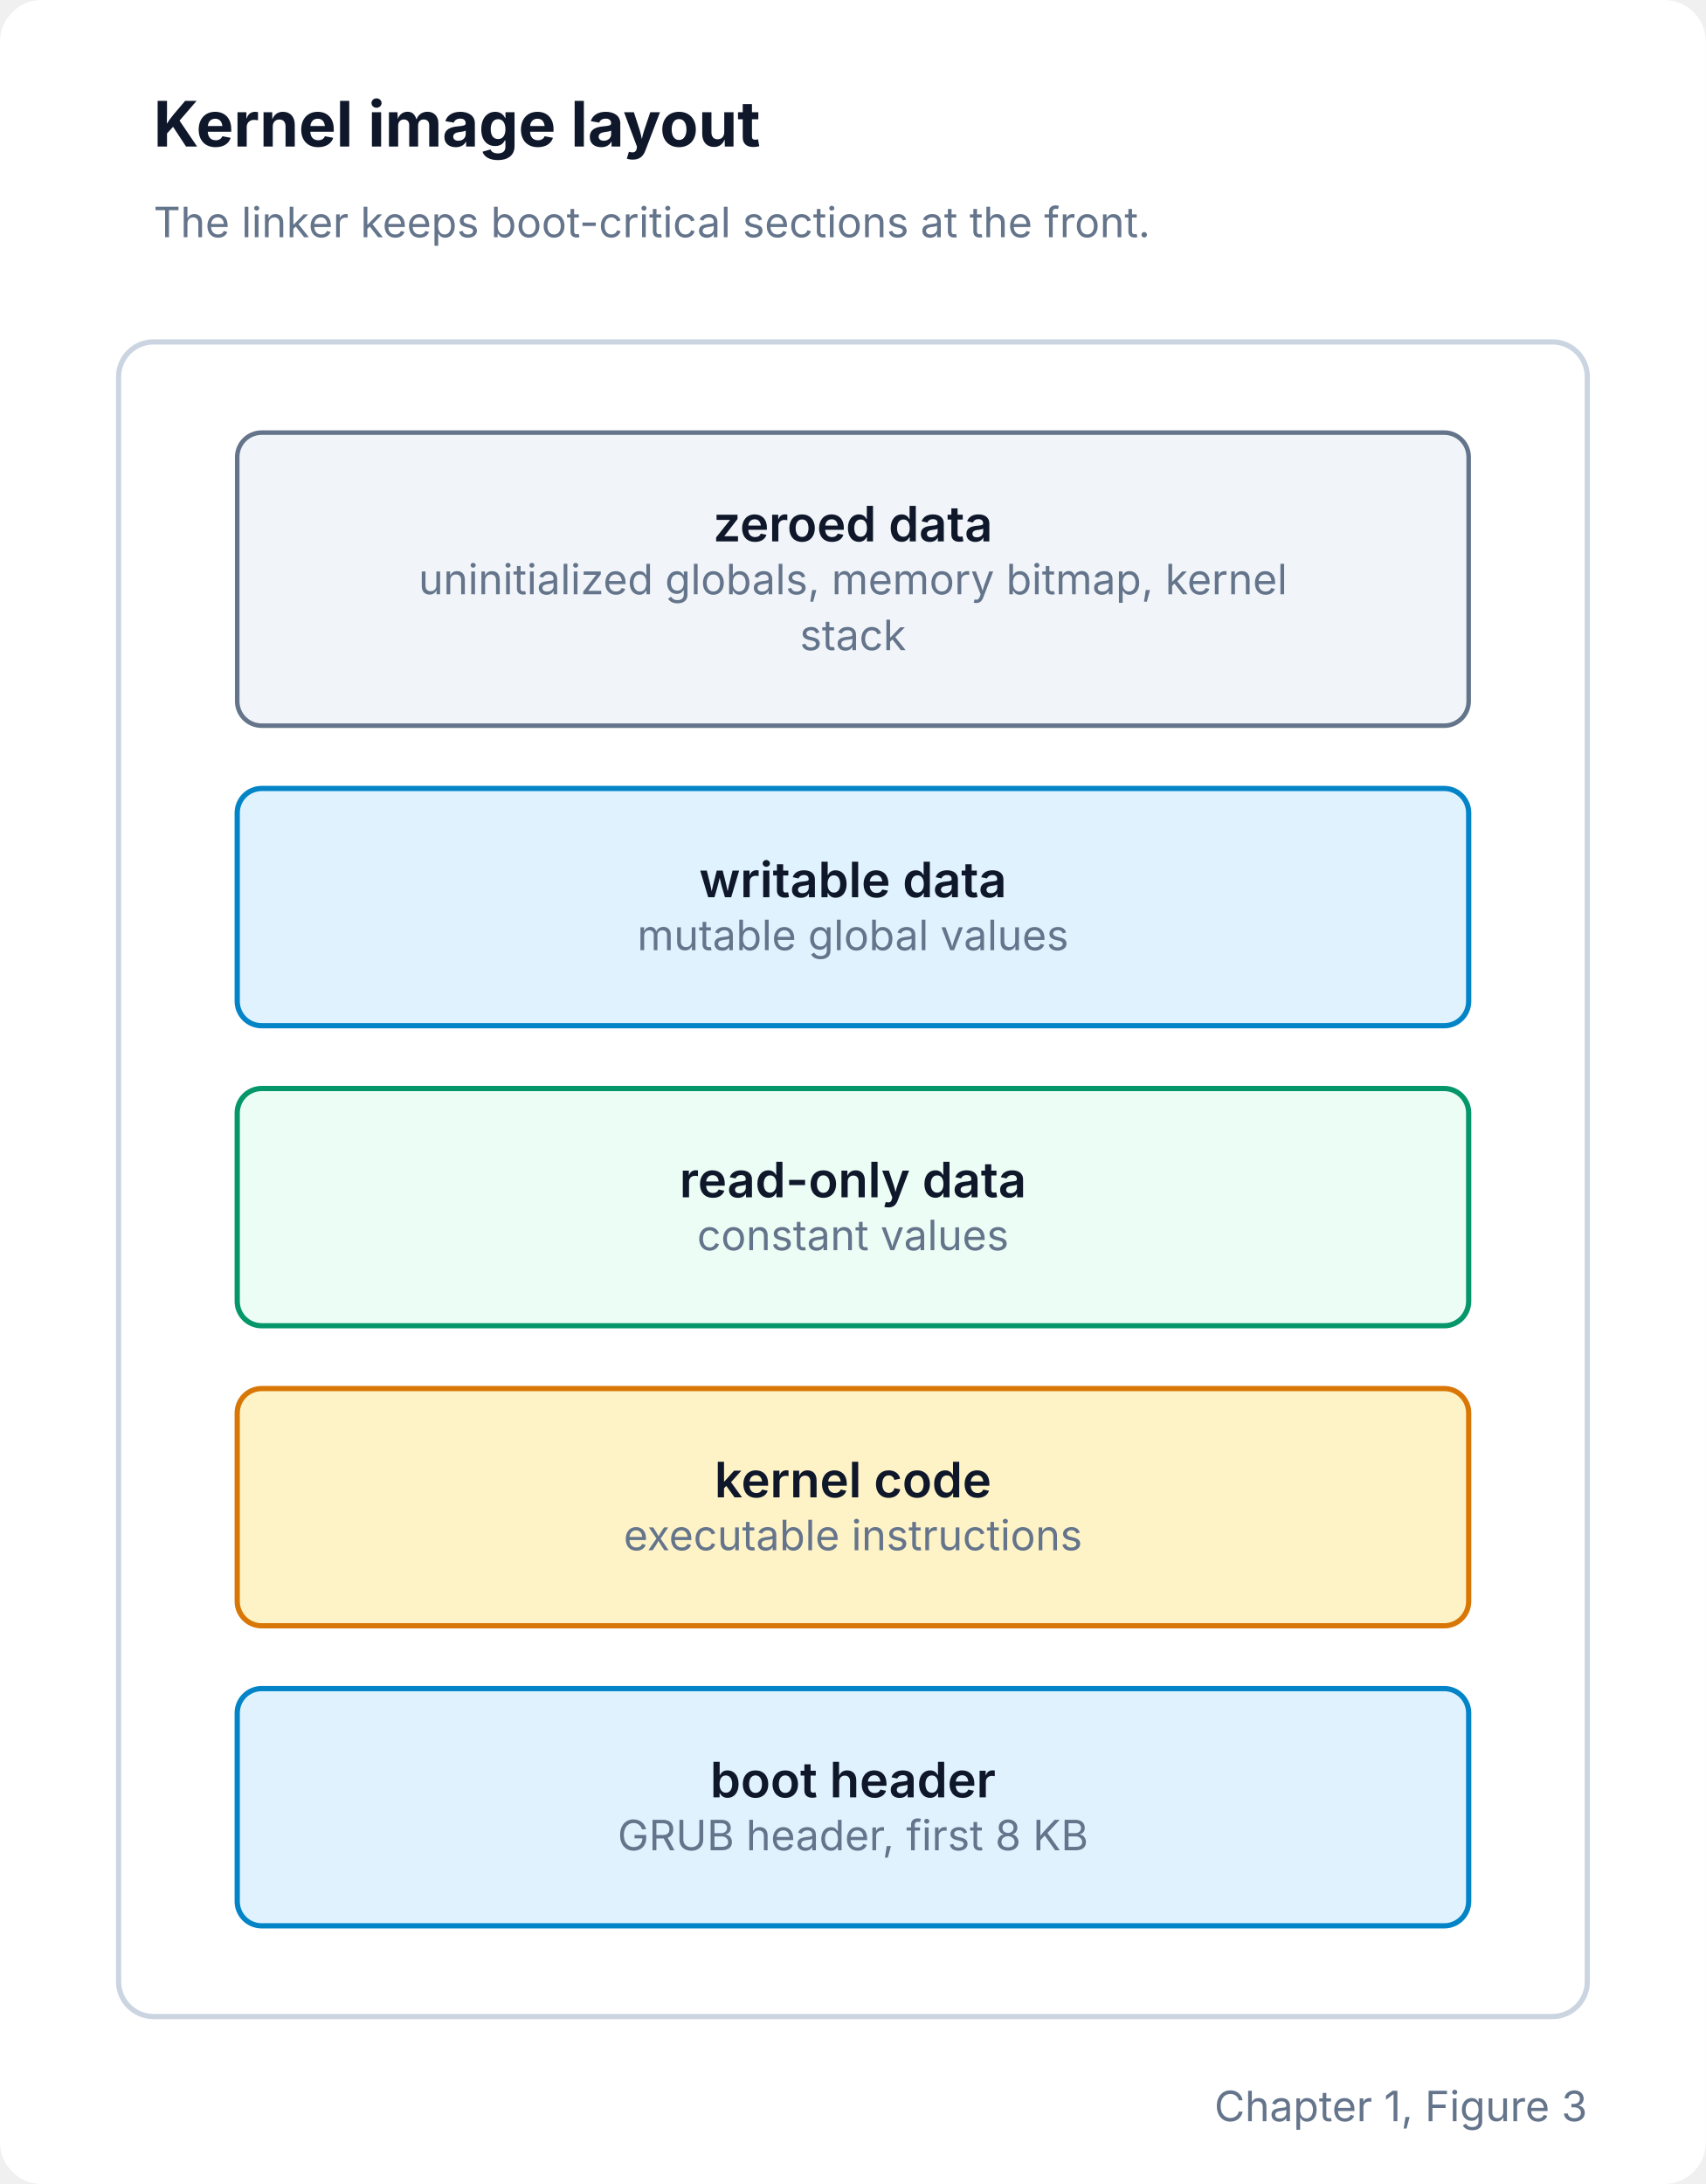
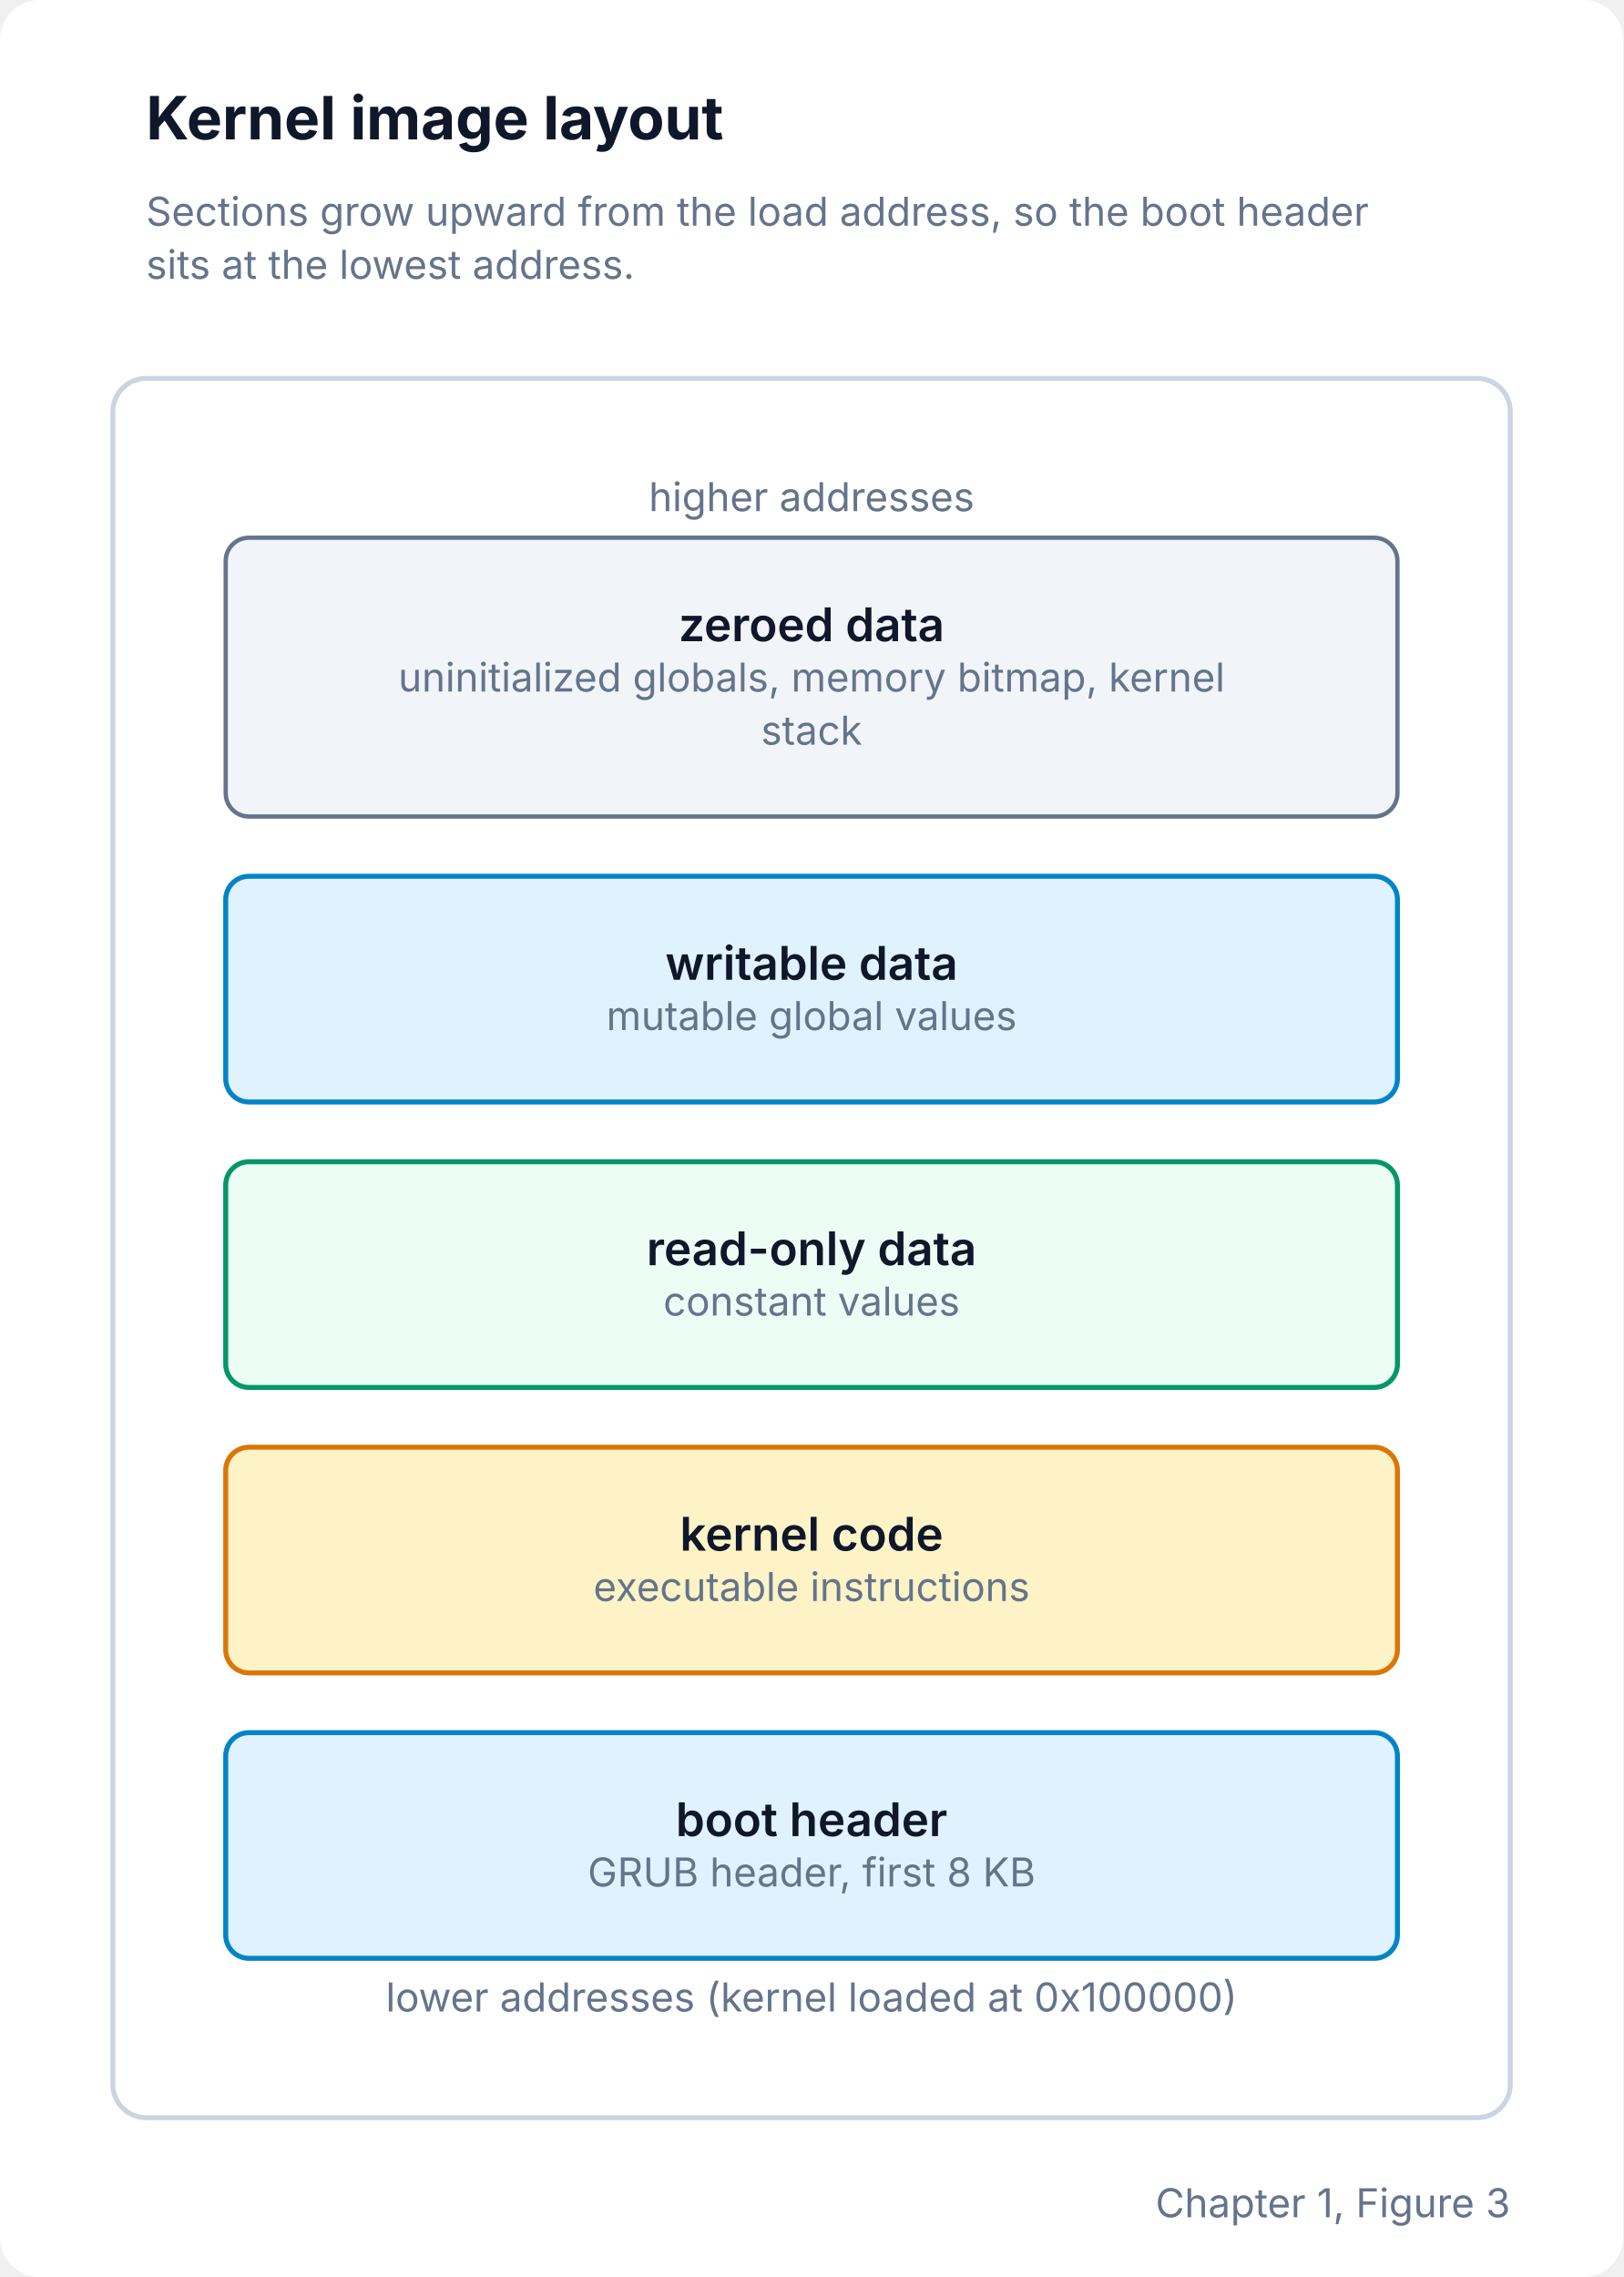
- <svg xmlns="http://www.w3.org/2000/svg" width="489.0" height="626" viewBox="0 0 489.0 626" role="img" aria-labelledby="title desc">
+ <svg xmlns="http://www.w3.org/2000/svg" width="489.0" height="686" viewBox="0 0 489.0 686" role="img" aria-labelledby="title desc">
  <defs>
    <marker id="arrow" viewBox="0 0 12 12" refX="10" refY="6" markerWidth="6" markerHeight="6" orient="auto">
      <path d="M 2 2 L 10 6 L 2 10" fill="none" stroke="#0f172a" stroke-width="1.7" stroke-linecap="round" stroke-linejoin="round" />
    </marker>
    <style>
      .bg { fill: #ffffff; }
      .panel { fill: #ffffff; stroke: #cbd5e1; stroke-width: 1.5; }
      .blue { fill: #e0f2fe; stroke: #0284c7; stroke-width: 1.5; }
      .green { fill: #ecfdf5; stroke: #059669; stroke-width: 1.5; }
      .amber { fill: #fef3c7; stroke: #d97706; stroke-width: 1.5; }
      .gray { fill: #f1f5f9; stroke: #64748b; stroke-width: 1.3; }
      .chip { fill: #e0f2fe; stroke: #0284c7; stroke-width: 1.5; }
      .vector { fill: #ecfdf5; stroke: #059669; stroke-width: 1.5; }
      .tag { fill: #dbeafe; stroke: #2563eb; stroke-width: 1.25; }
      .cell { fill: #e0f2fe; stroke: #0284c7; stroke-width: 1.4; }
      .attr { fill: #e0f2fe; stroke: #0284c7; stroke-width: 1.4; }
      .row { fill: #ffffff; stroke: #cbd5e1; stroke-width: 1.2; }
      .gap { fill: #f1f5f9; stroke: #cbd5e1; stroke-width: 1.2; }
      .table-shell { fill: #ffffff; stroke: #cbd5e1; stroke-width: 1.2; }
      .table-headband { fill: #f8fafc; }
      .table-rule { stroke: #cbd5e1; stroke-width: 1; }
      .edge-label-bg { fill: #ffffff; fill-opacity: 0.94; }
      .title { fill: #0f172a; font: 700 18px -apple-system, BlinkMacSystemFont, "Segoe UI", sans-serif; }
      .label { fill: #0f172a; font: 600 14px -apple-system, BlinkMacSystemFont, "Segoe UI", sans-serif; }
      .label-tight { fill: #0f172a; font: 600 12px -apple-system, BlinkMacSystemFont, "Segoe UI", sans-serif; }
      .label-mini { fill: #0f172a; font: 600 11px -apple-system, BlinkMacSystemFont, "Segoe UI", sans-serif; }
      .label-micro { fill: #0f172a; font: 600 10px -apple-system, BlinkMacSystemFont, "Segoe UI", sans-serif; }
      .colhead { fill: #334155; font: 700 13px -apple-system, BlinkMacSystemFont, "Segoe UI", sans-serif; }
      .small { fill: #334155; font: 13px -apple-system, BlinkMacSystemFont, "Segoe UI", sans-serif; }
      .muted { fill: #64748b; font: 12px -apple-system, BlinkMacSystemFont, "Segoe UI", sans-serif; }
      .mono { fill: #0f172a; font: 12px ui-monospace, "SFMono-Regular", Menlo, Consolas, monospace; }
      .byte { fill: #0f172a; font: 600 12px ui-monospace, "SFMono-Regular", Menlo, Consolas, monospace; text-anchor: middle; dominant-baseline: middle; }
      .arrow { stroke: #0f172a; stroke-width: 2.2; stroke-linecap: round; marker-end: url(#arrow); }
      .line { stroke: #334155; stroke-width: 1.6; stroke-linecap: round; }
    </style>
  </defs>
-   <rect class="bg" x="0" y="0" width="489.0" height="626" rx="12" />
+   <rect class="bg" x="0" y="0" width="489.0" height="686" rx="12" />
  <text class="title" x="44" y="42">Kernel image layout</text>
-   <text class="muted" x="44" y="68">The linker keeps boot-critical sections at the front.</text>
-   <rect class="panel" x="34" y="98" width="421.0" height="480" rx="10" />
-   <rect class="gray" x="68.0" y="124" width="353.0" height="84" rx="7" />
-   <text class="label" x="244.5" y="150.0" text-anchor="middle" dominant-baseline="middle">zeroed data</text>
-   <text class="muted" x="244.5" y="166.0" text-anchor="middle" dominant-baseline="middle">uninitialized globals, memory bitmap, kernel</text>
-   <text class="muted" x="244.5" y="182.0" text-anchor="middle" dominant-baseline="middle">stack</text>
-   <rect class="blue" x="68.0" y="226" width="353.0" height="68" rx="7" />
-   <text class="label" x="244.5" y="252.0" text-anchor="middle" dominant-baseline="middle">writable data</text>
-   <text class="muted" x="244.5" y="268.0" text-anchor="middle" dominant-baseline="middle">mutable global values</text>
-   <rect class="green" x="68.0" y="312" width="353.0" height="68" rx="7" />
-   <text class="label" x="244.5" y="338.0" text-anchor="middle" dominant-baseline="middle">read-only data</text>
-   <text class="muted" x="244.5" y="354.0" text-anchor="middle" dominant-baseline="middle">constant values</text>
-   <rect class="amber" x="68.0" y="398" width="353.0" height="68" rx="7" />
-   <text class="label" x="244.5" y="424.0" text-anchor="middle" dominant-baseline="middle">kernel code</text>
-   <text class="muted" x="244.5" y="440.0" text-anchor="middle" dominant-baseline="middle">executable instructions</text>
-   <rect class="blue" x="68.0" y="484" width="353.0" height="68" rx="7" />
-   <text class="label" x="244.5" y="510.0" text-anchor="middle" dominant-baseline="middle">boot header</text>
-   <text class="muted" x="244.5" y="526.0" text-anchor="middle" dominant-baseline="middle">GRUB header, first 8 KB</text>
-   <text class="muted" x="455.0" y="608.0" text-anchor="end">Chapter 1, Figure 3</text>
+   <text class="muted" x="44" y="68">Sections grow upward from the load address, so the boot header</text>
+   <text class="muted" x="44" y="84">sits at the lowest address.</text>
+   <rect class="panel" x="34" y="114" width="421.0" height="524" rx="10" />
+   <text class="muted" x="244.5" y="154" text-anchor="middle">higher addresses</text>
+   <rect class="gray" x="68.0" y="162" width="353.0" height="84" rx="7" />
+   <text class="label" x="244.5" y="188.0" text-anchor="middle" dominant-baseline="middle">zeroed data</text>
+   <text class="muted" x="244.5" y="204.0" text-anchor="middle" dominant-baseline="middle">uninitialized globals, memory bitmap, kernel</text>
+   <text class="muted" x="244.5" y="220.0" text-anchor="middle" dominant-baseline="middle">stack</text>
+   <rect class="blue" x="68.0" y="264" width="353.0" height="68" rx="7" />
+   <text class="label" x="244.5" y="290.0" text-anchor="middle" dominant-baseline="middle">writable data</text>
+   <text class="muted" x="244.5" y="306.0" text-anchor="middle" dominant-baseline="middle">mutable global values</text>
+   <rect class="green" x="68.0" y="350" width="353.0" height="68" rx="7" />
+   <text class="label" x="244.5" y="376.0" text-anchor="middle" dominant-baseline="middle">read-only data</text>
+   <text class="muted" x="244.5" y="392.0" text-anchor="middle" dominant-baseline="middle">constant values</text>
+   <rect class="amber" x="68.0" y="436" width="353.0" height="68" rx="7" />
+   <text class="label" x="244.5" y="462.0" text-anchor="middle" dominant-baseline="middle">kernel code</text>
+   <text class="muted" x="244.5" y="478.0" text-anchor="middle" dominant-baseline="middle">executable instructions</text>
+   <rect class="blue" x="68.0" y="522" width="353.0" height="68" rx="7" />
+   <text class="label" x="244.5" y="548.0" text-anchor="middle" dominant-baseline="middle">boot header</text>
+   <text class="muted" x="244.5" y="564.0" text-anchor="middle" dominant-baseline="middle">GRUB header, first 8 KB</text>
+   <text class="muted" x="244.5" y="606" text-anchor="middle">lower addresses (kernel loaded at 0x100000)</text>
+   <text class="muted" x="455.0" y="668.0" text-anchor="end">Chapter 1, Figure 3</text>
</svg>
